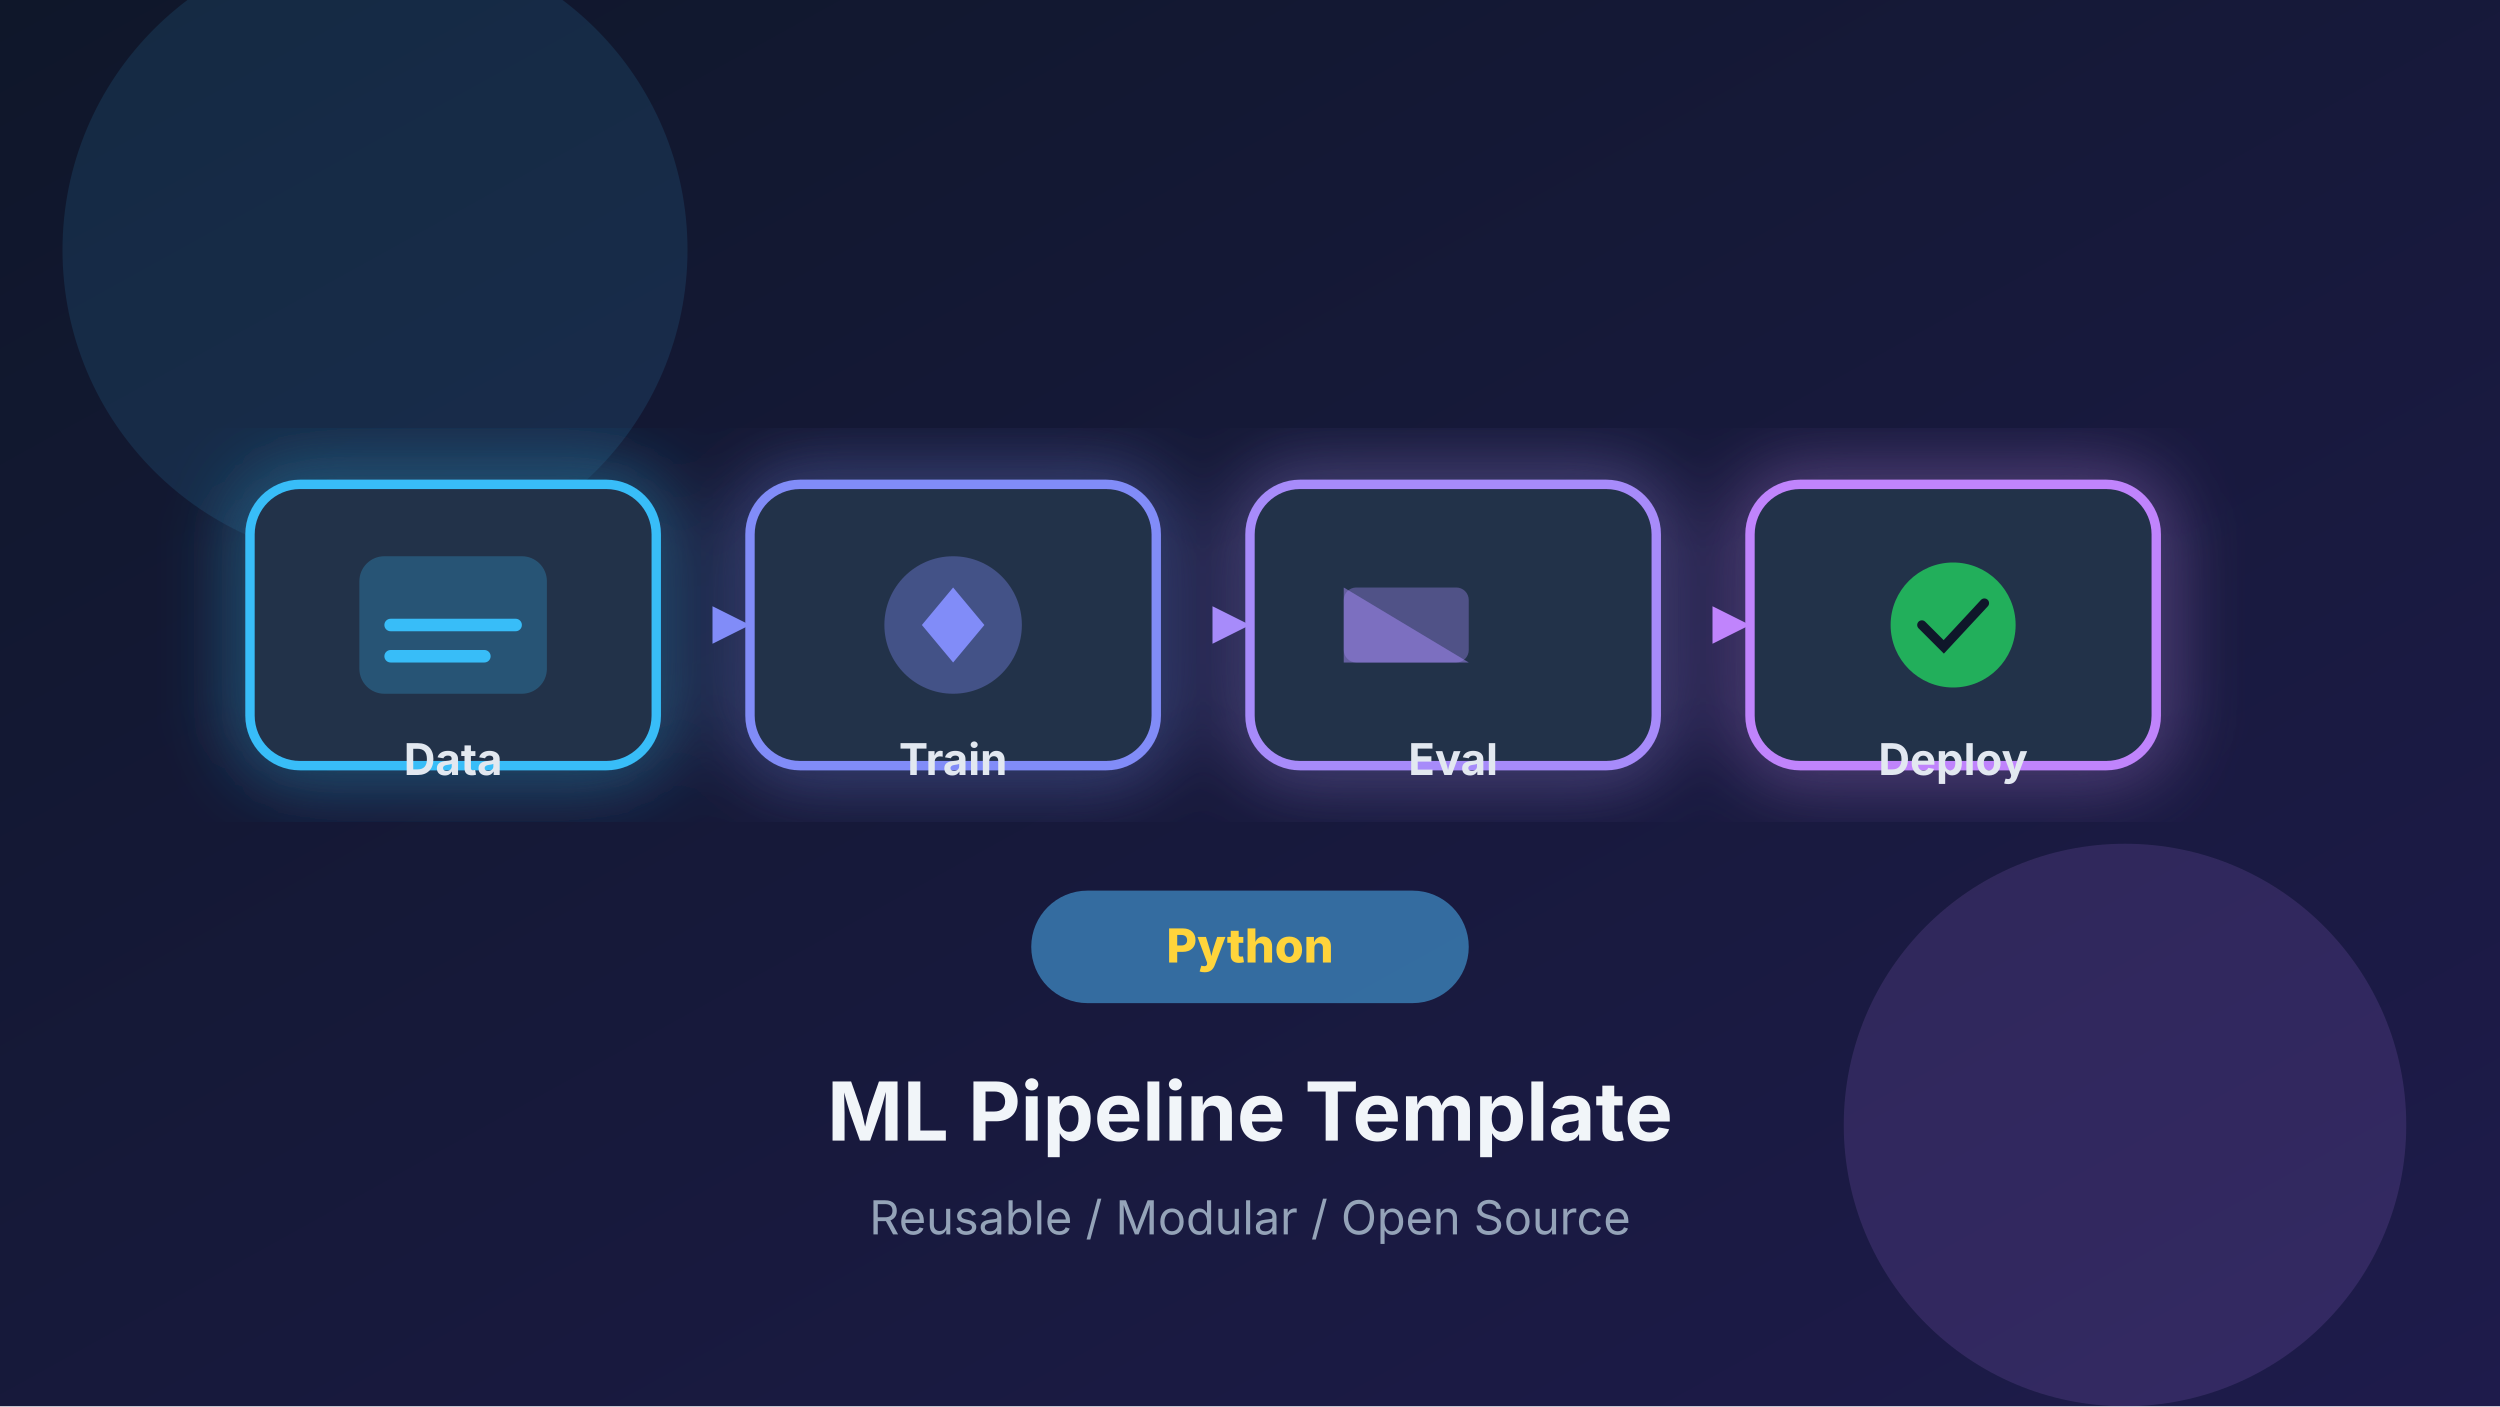
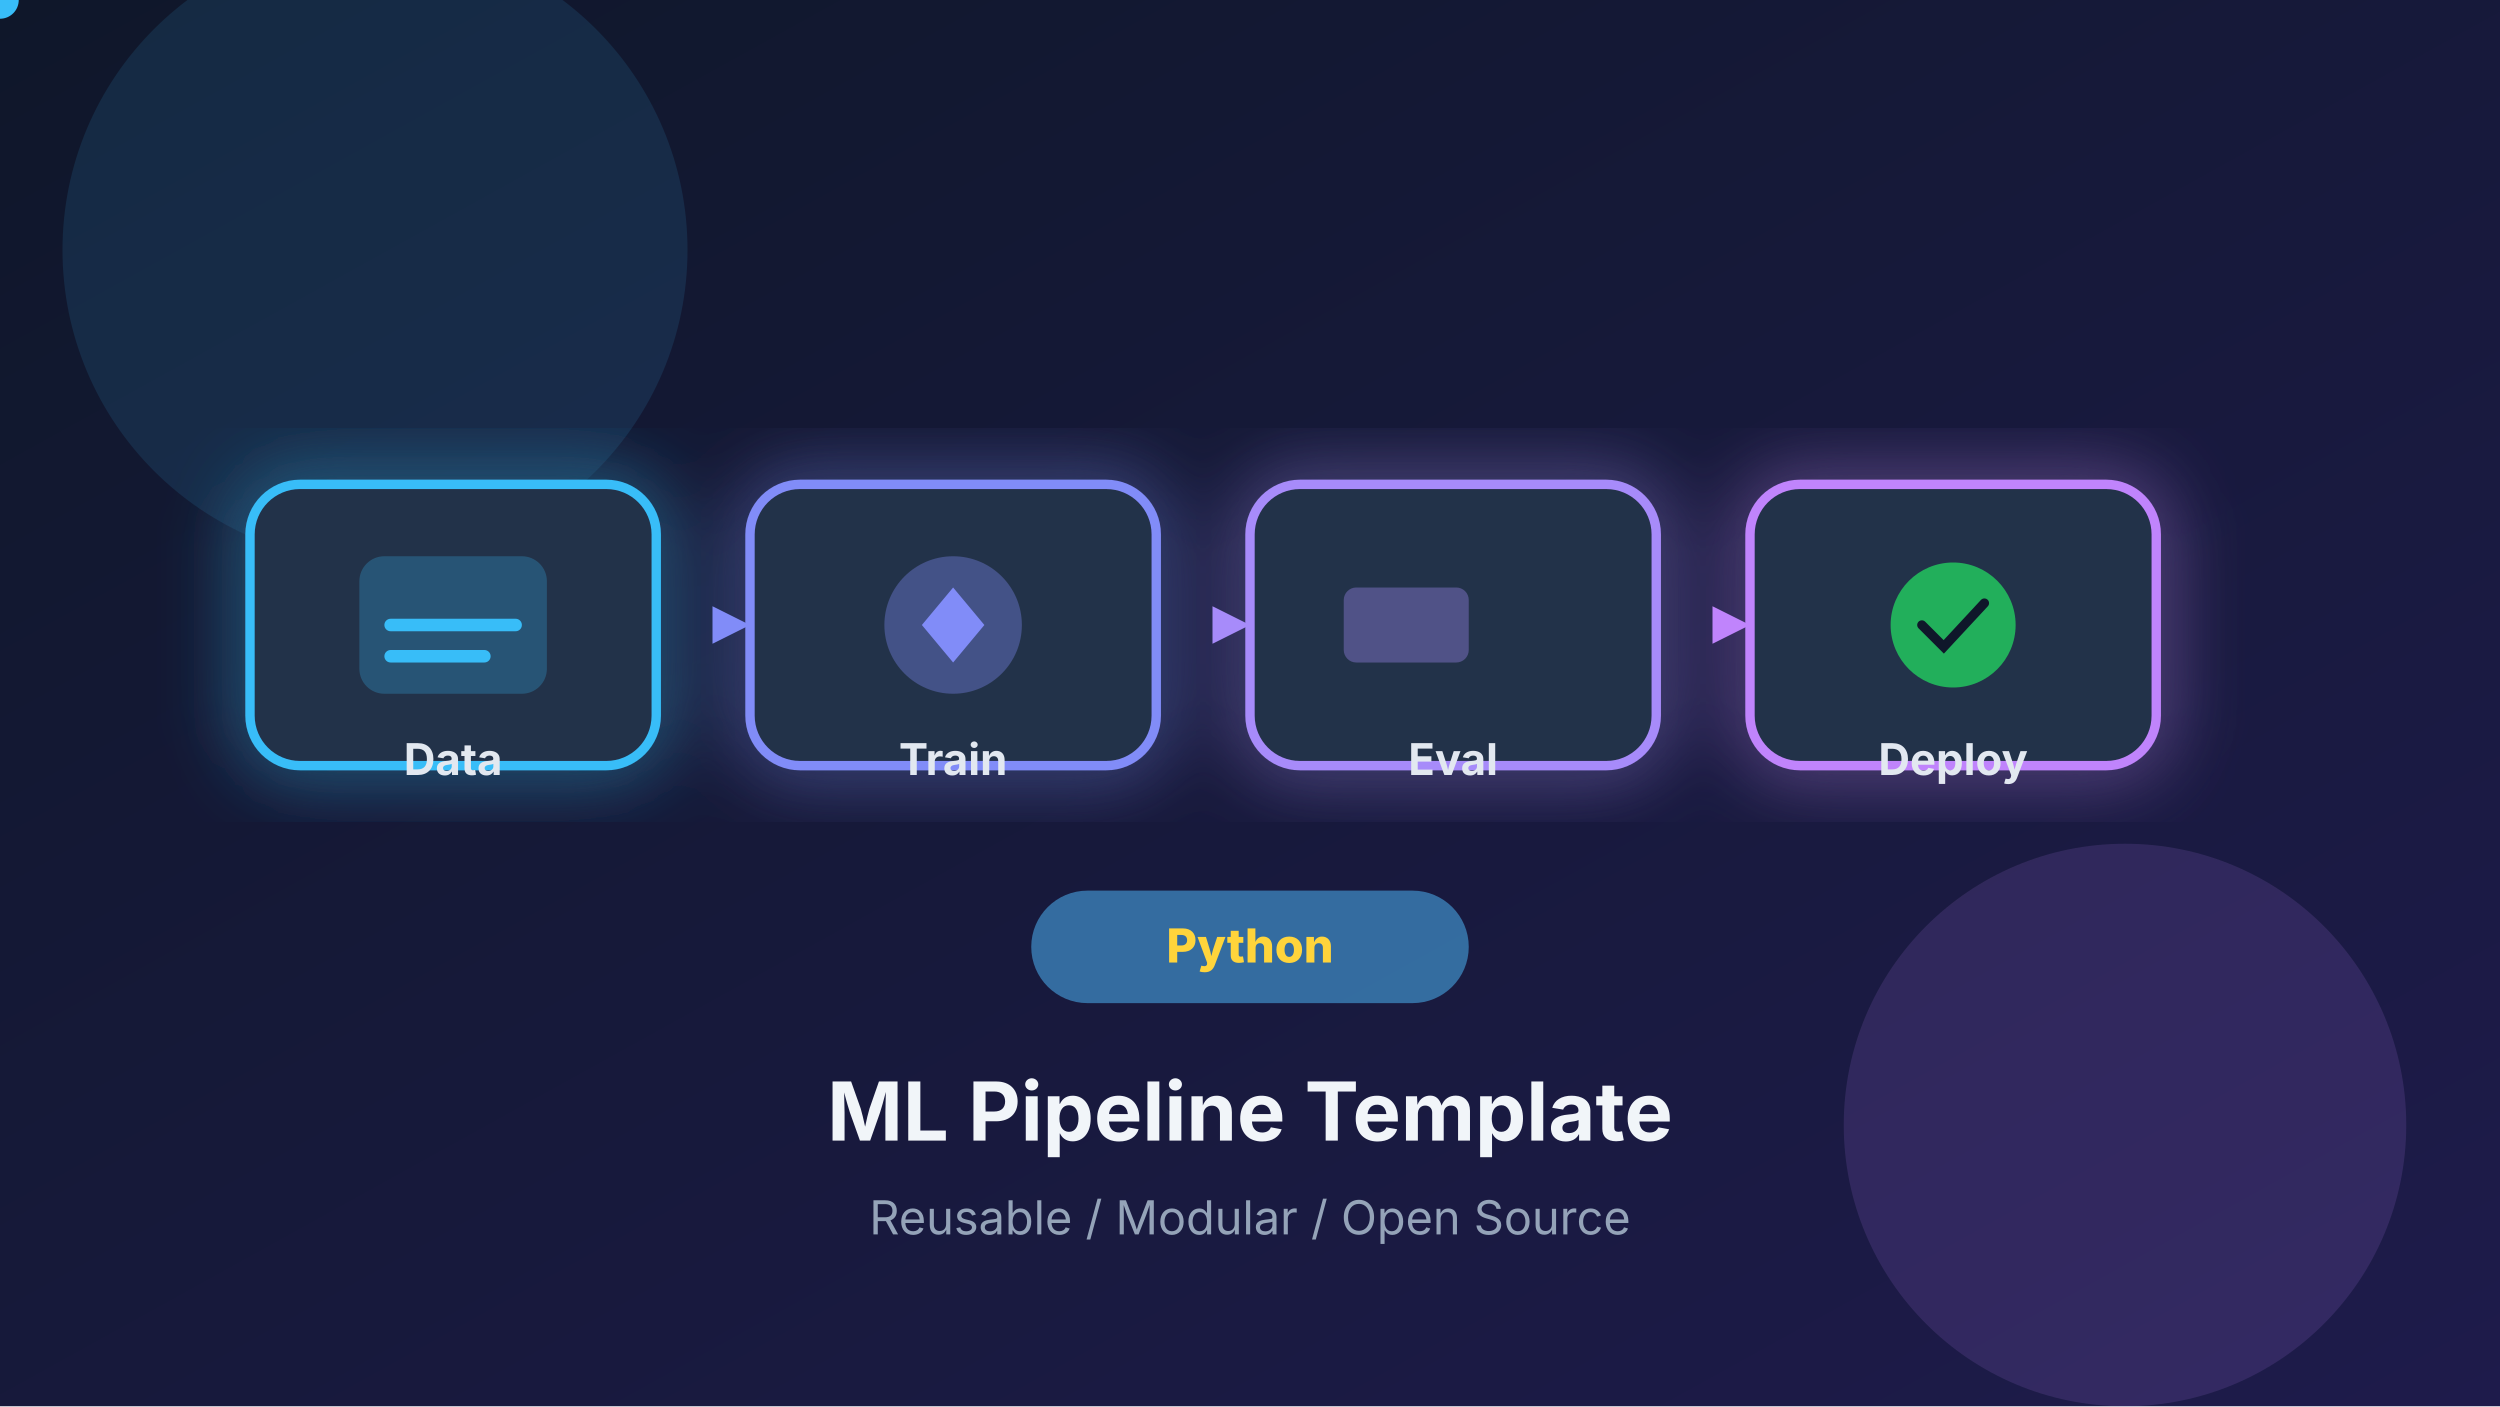
<svg xmlns="http://www.w3.org/2000/svg" viewBox="0 0 800 450" role="img" aria-label="ML Pipeline Template">
  <defs>
    <linearGradient id="mlp-bg" x1="0%" y1="0%" x2="100%" y2="100%">
      <stop offset="0%" stop-color="#0f172a" />
      <stop offset="100%" stop-color="#1e1b4b" />
    </linearGradient>
    <linearGradient id="mlp-flow" x1="0%" y1="0%" x2="100%" y2="0%">
      <stop offset="0%" stop-color="#38bdf8" />
      <stop offset="50%" stop-color="#818cf8" />
      <stop offset="100%" stop-color="#c084fc" />
    </linearGradient>
    <filter id="mlp-glow" x="-20%" y="-20%" width="140%" height="140%">
      <feGaussianBlur stdDeviation="12" result="blur" />
      <feMerge>
        <feMergeNode in="blur" />
        <feMergeNode in="SourceGraphic" />
      </feMerge>
    </filter>
  </defs>
+   <style>
+     @keyframes mlp-stage { 0%,100%{opacity:.75;stroke-width:3} 50%{opacity:1;stroke-width:4} }
+     @keyframes mlp-flow { to { stroke-dashoffset: -20; } }
+     .mlp-s1 { animation:mlp-stage 2.4s ease-in-out infinite; }
+     .mlp-s2 { animation:mlp-stage 2.4s ease-in-out infinite .3s; }
+     .mlp-s3 { animation:mlp-stage 2.4s ease-in-out infinite .6s; }
+     .mlp-s4 { animation:mlp-stage 2.4s ease-in-out infinite .9s; }
+     .mlp-arrow { stroke-dasharray:6 6; animation:mlp-flow 1.2s linear infinite; }
+     @media (prefers-reduced-motion:reduce){*{animation:none!important}}
+   </style>
  <rect width="800" height="450" fill="url(#mlp-bg)" />
  <circle cx="120" cy="80" r="100" fill="#38bdf8" opacity="0.12" />
  <circle cx="680" cy="360" r="90" fill="#c084fc" opacity="0.14" />
  <g filter="url(#mlp-glow)">
-     <rect x="80" y="155" width="130" height="90" rx="16" fill="#243049" stroke="#38bdf8" stroke-width="3" />
-     <rect x="240" y="155" width="130" height="90" rx="16" fill="#243049" stroke="#818cf8" stroke-width="3" />
-     <rect x="400" y="155" width="130" height="90" rx="16" fill="#243049" stroke="#a78bfa" stroke-width="3" />
-     <rect x="560" y="155" width="130" height="90" rx="16" fill="#243049" stroke="#c084fc" stroke-width="3" />
+     <rect class="mlp-s1" x="80" y="155" width="130" height="90" rx="16" fill="#243049" stroke="#38bdf8" stroke-width="3" />
+     <rect class="mlp-s2" x="240" y="155" width="130" height="90" rx="16" fill="#243049" stroke="#818cf8" stroke-width="3" />
+     <rect class="mlp-s3" x="400" y="155" width="130" height="90" rx="16" fill="#243049" stroke="#a78bfa" stroke-width="3" />
+     <rect class="mlp-s4" x="560" y="155" width="130" height="90" rx="16" fill="#243049" stroke="#c084fc" stroke-width="3" />
  </g>
  <rect x="115" y="178" width="60" height="44" rx="8" fill="#38bdf8" opacity="0.25" />
  <path d="M125 200 H165 M125 210 H155" stroke="#38bdf8" stroke-width="4" stroke-linecap="round" />
  <circle cx="305" cy="200" r="22" fill="#818cf8" opacity="0.35" />
  <path d="M295 200 L305 188 L315 200 L305 212 Z" fill="#818cf8" />
-   <path d="M430 188 L470 212 L430 212 Z" fill="#a78bfa" opacity="0.5" />
  <rect x="430" y="188" width="40" height="24" rx="4" fill="#a78bfa" opacity="0.35" />
  <circle cx="625" cy="200" r="20" fill="#22c55e" opacity="0.85" />
  <path d="M615 200 L622 207 L635 193" fill="none" stroke="#0f172a" stroke-width="3" stroke-linecap="round" />
  <text x="145" y="248" text-anchor="middle" fill="#e2e8f0" font-family="Inter, Arial, sans-serif" font-size="14" font-weight="700">Data</text>
  <text x="305" y="248" text-anchor="middle" fill="#e2e8f0" font-family="Inter, Arial, sans-serif" font-size="14" font-weight="700">Train</text>
  <text x="465" y="248" text-anchor="middle" fill="#e2e8f0" font-family="Inter, Arial, sans-serif" font-size="14" font-weight="700">Eval</text>
  <text x="625" y="248" text-anchor="middle" fill="#e2e8f0" font-family="Inter, Arial, sans-serif" font-size="14" font-weight="700">Deploy</text>
-   <path d="M210 200 H240" stroke="url(#mlp-flow)" stroke-width="5" />
+   <path class="mlp-arrow" d="M210 200 H240" stroke="url(#mlp-flow)" stroke-width="5" />
  <polygon points="240,200 228,194 228,206" fill="#818cf8" />
-   <path d="M370 200 H400" stroke="url(#mlp-flow)" stroke-width="5" />
+   <path class="mlp-arrow" d="M370 200 H400" stroke="url(#mlp-flow)" stroke-width="5" style="animation-delay:.2s" />
  <polygon points="400,200 388,194 388,206" fill="#a78bfa" />
-   <path d="M530 200 H560" stroke="url(#mlp-flow)" stroke-width="5" />
+   <path class="mlp-arrow" d="M530 200 H560" stroke="url(#mlp-flow)" stroke-width="5" style="animation-delay:.4s" />
  <polygon points="560,200 548,194 548,206" fill="#c084fc" />
+   <circle r="6" fill="#38bdf8">
+     <animateMotion dur="2.8s" repeatCount="indefinite" path="M145 200 H625 200" />
+     <animate attributeName="opacity" values="0;1;1;0" keyTimes="0;0.08;0.92;1" dur="2.8s" repeatCount="indefinite" />
+   </circle>
  <rect x="330" y="285" width="140" height="36" rx="18" fill="#3776ab" opacity="0.9" />
  <text x="400" y="308" text-anchor="middle" fill="#ffd43b" font-family="Inter, Arial, sans-serif" font-size="15" font-weight="800">Python</text>
  <text x="400" y="365" text-anchor="middle" fill="#f1f5f9" font-family="Inter, Arial, sans-serif" font-size="26" font-weight="700">ML Pipeline Template</text>
  <text x="400" y="395" text-anchor="middle" fill="#94a3b8" font-family="Inter, Arial, sans-serif" font-size="15">Reusable / Modular / Open Source</text>
</svg>
